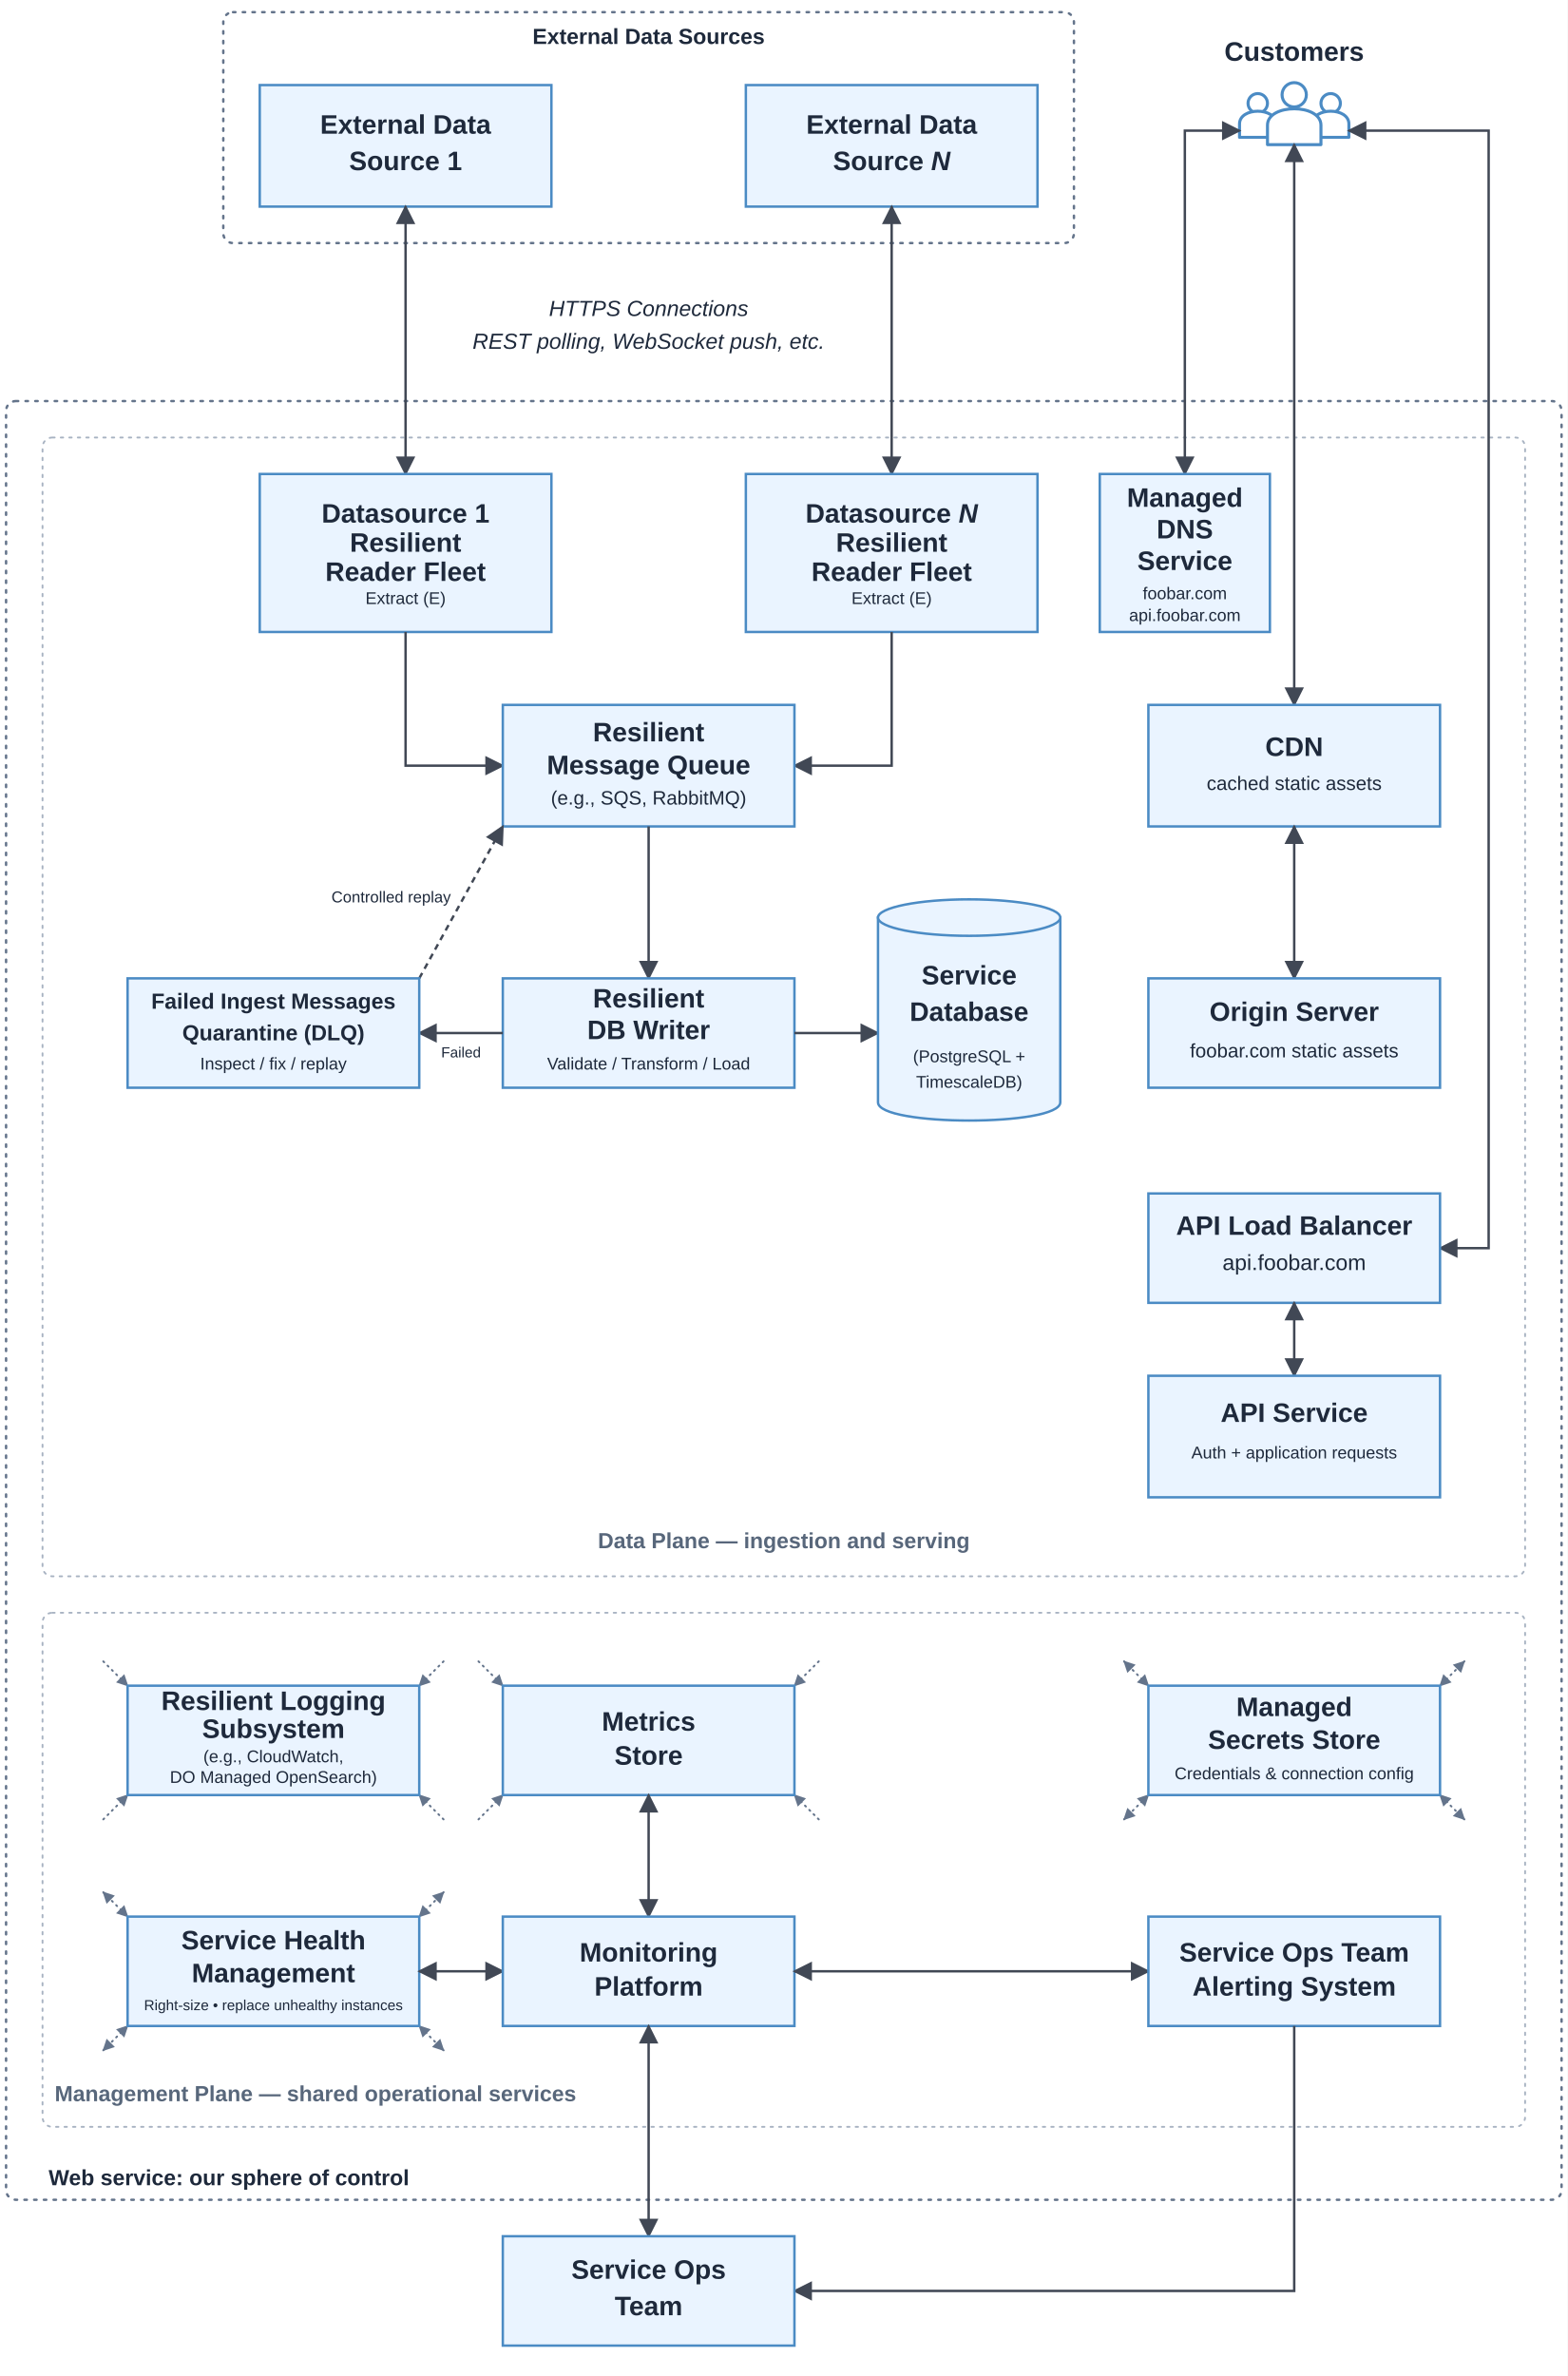
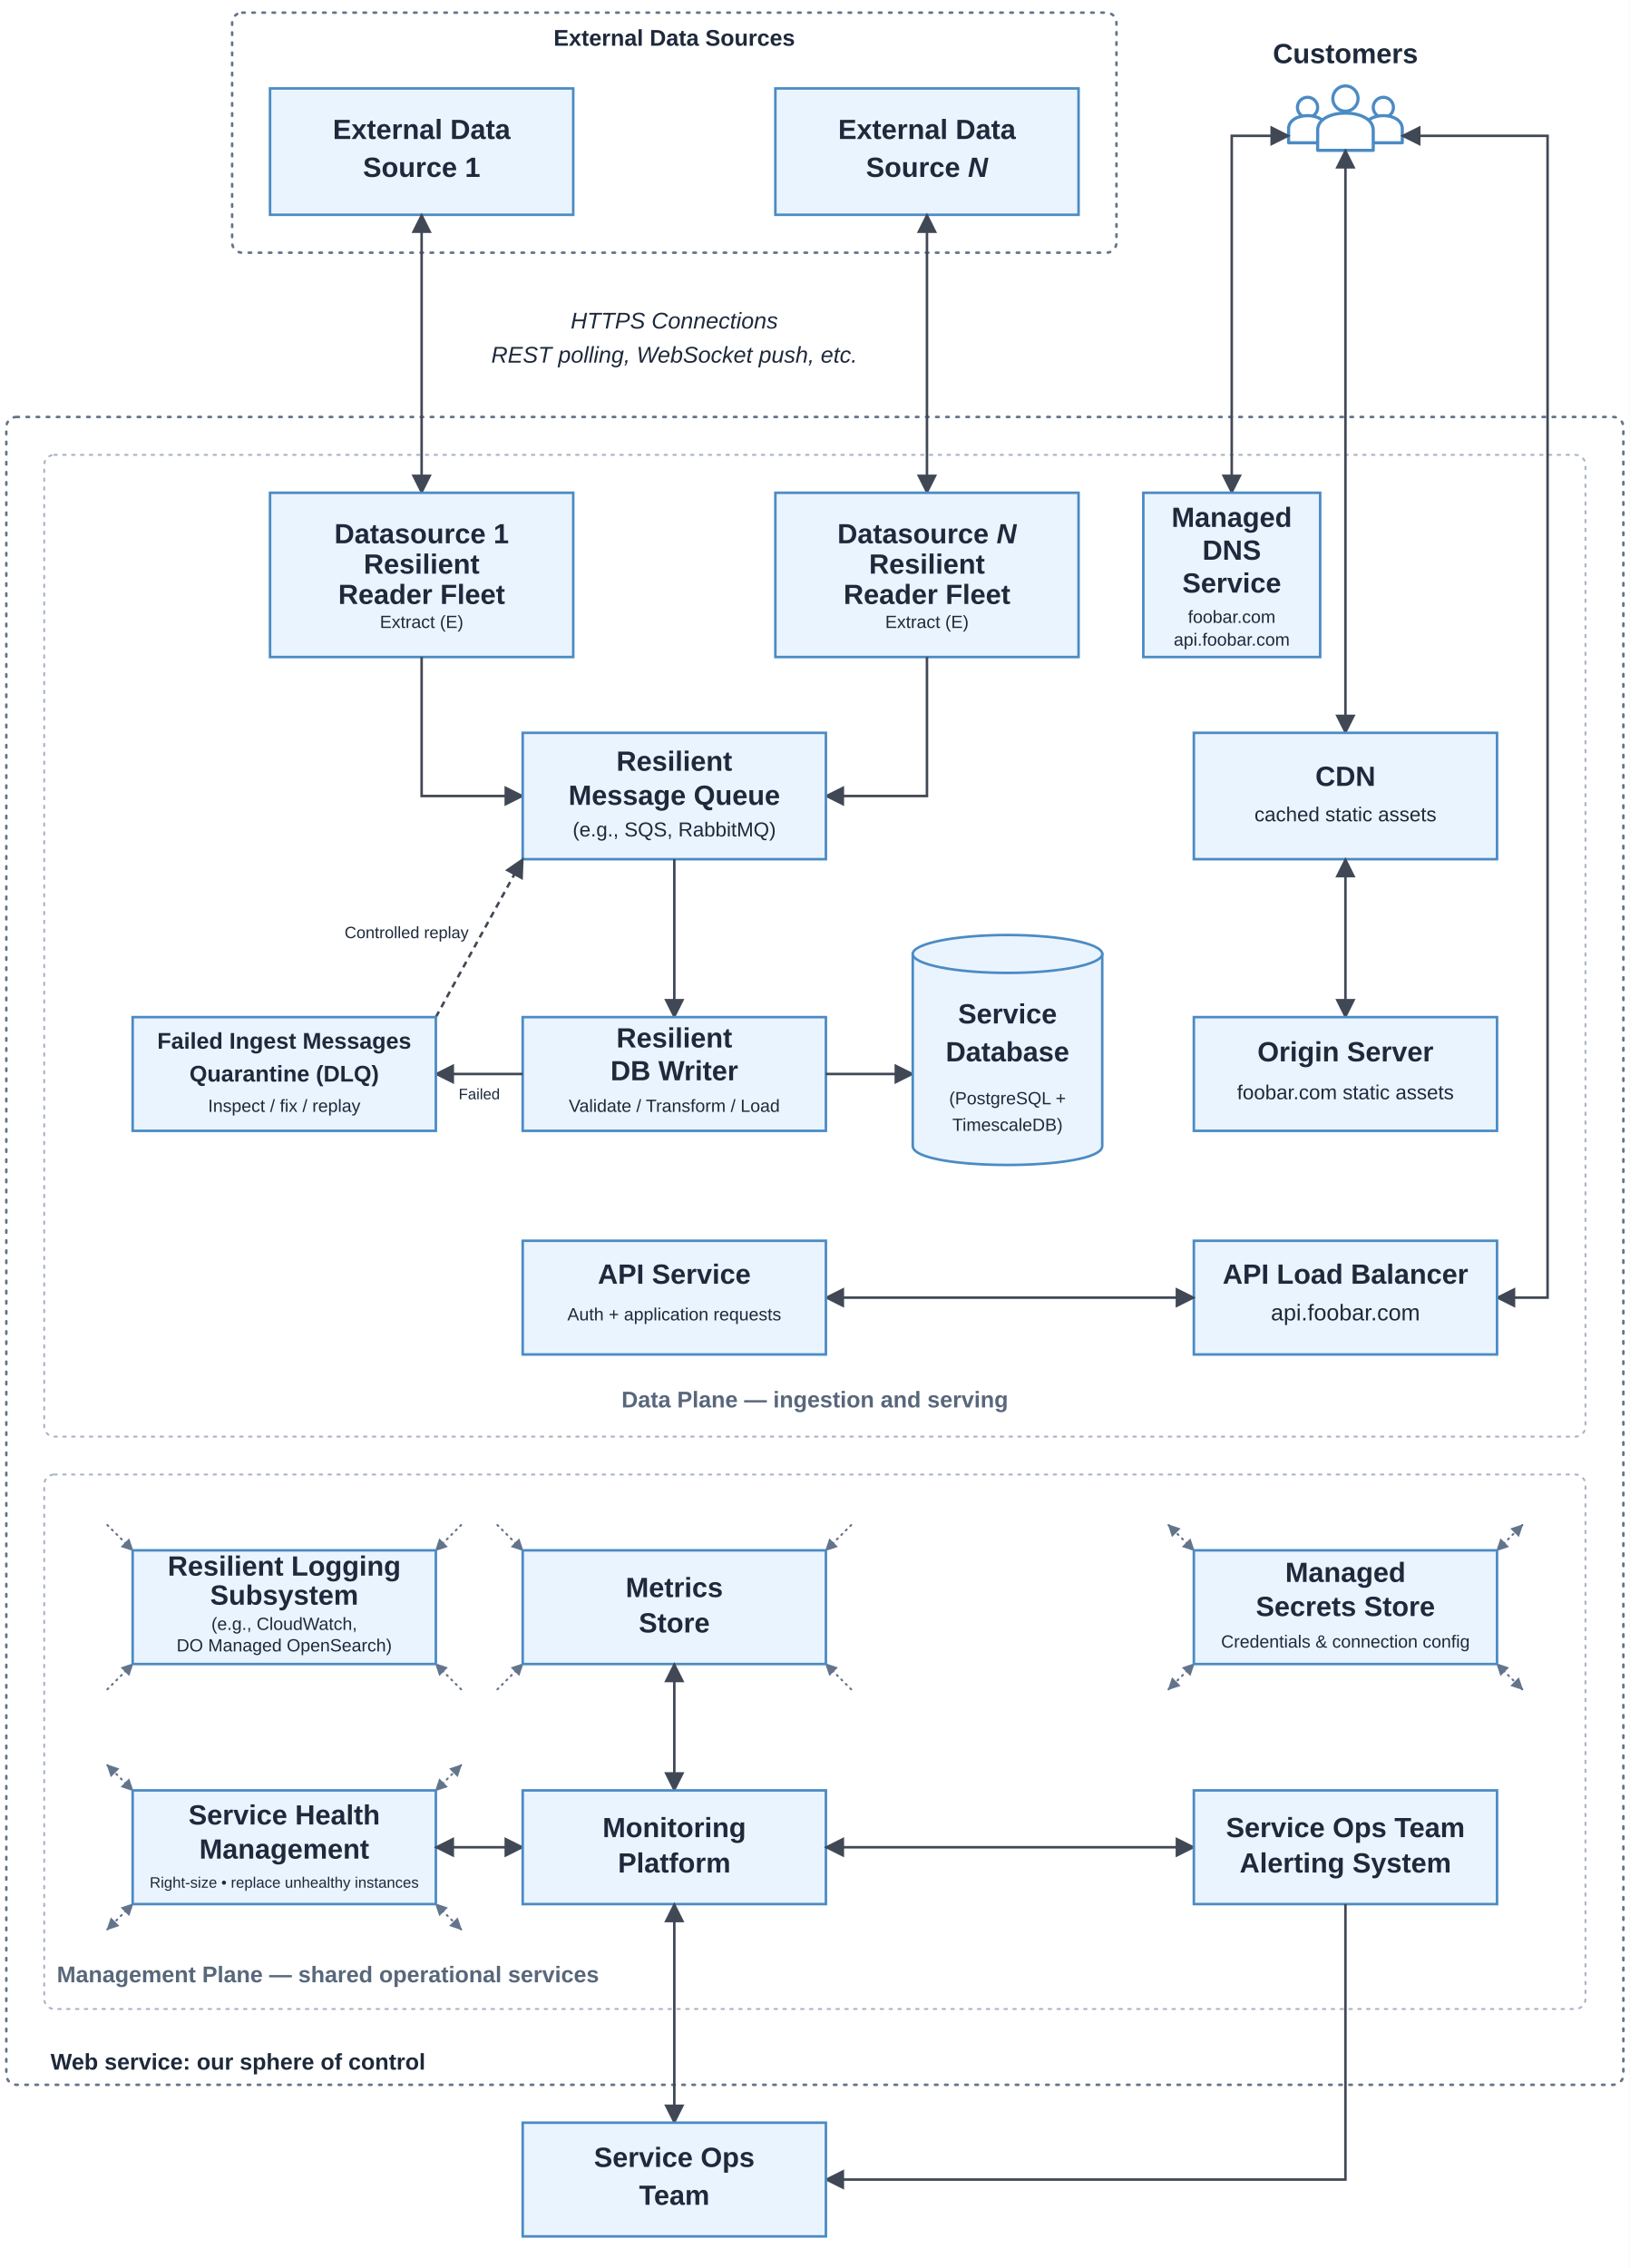
- <svg xmlns="http://www.w3.org/2000/svg" width="1290" height="1955" viewBox="0 0 1290 1955" role="img" aria-labelledby="diagram-title diagram-description">
+ <svg xmlns="http://www.w3.org/2000/svg" width="1290" height="1795" viewBox="0 0 1290 1795" role="img" aria-labelledby="diagram-title diagram-description">
  <defs>
    <marker id="arrow" viewBox="0 0 10 10" refX="9" refY="5" markerWidth="8" markerHeight="8" orient="auto-start-reverse">
      <path d="M 0 0 L 10 5 L 0 10 Z" fill="#414855" />
    </marker>
    <marker id="log-arrow" viewBox="0 0 10 10" refX="9" refY="5" markerWidth="6" markerHeight="6" orient="auto-start-reverse">
      <path d="M 0 0 L 10 5 L 0 10 Z" fill="#64748b" />
    </marker>
  </defs>
  <style>
    text { font-family: Arial, Helvetica, sans-serif; fill: #1e293b; text-anchor: middle; }
    .plane { fill: none; stroke: #a8b3c2; stroke-width: 1.5; stroke-dasharray: 2 5; stroke-linecap: round; }
    .plane-label { font-size: 18px; font-weight: 600; fill: #58677b; }
    .node { fill: #eaf4ff; stroke: #4b8bc4; stroke-width: 2; }
    .title { font-size: 22px; font-weight: 600; }
    .detail { font-size: 18px; }
    .small { font-size: 16px; }
    .flow { fill: none; stroke: #414855; stroke-width: 2; marker-end: url(#arrow); }
    .both { marker-start: url(#arrow); }
    .replay { stroke-dasharray: 5 4; }
    .secrets-flow, .control-flow { fill: none; stroke: #64748b; stroke-width: 1.6; stroke-dasharray: 1 4; stroke-linecap: round; marker-start: url(#log-arrow); marker-end: url(#log-arrow); }
    .log-flow, .metric-flow { fill: none; stroke: #64748b; stroke-width: 1.6; stroke-dasharray: 1 4; stroke-linecap: round; marker-end: url(#log-arrow); }
  </style>
-   <rect width="1290" height="1955" fill="#ffffff" />
+   <rect width="1290" height="1795" fill="#ffffff" />
  <g aria-label="External Data Sources">
    <rect x="183.75" y="10" width="700" height="190" rx="8" fill="none" stroke="#64748b" stroke-width="2" stroke-dasharray="2 6" stroke-linecap="round" />
    <text x="533.75" y="40" dominant-baseline="text-after-edge" style="font-size: 18px; font-weight: 600;">External Data Sources</text>
  </g>
  <g transform="translate(0, 30)">
    <g aria-label="External Data Source 1">
      <rect class="node" x="213.75" y="40" width="240" height="100" />
      <text class="title" x="333.75" y="80">External Data</text>
      <text class="title" x="333.75" y="110">Source 1</text>
    </g>
    <g aria-label="External Data Source N">
      <rect class="node" x="613.75" y="40" width="240" height="100" />
      <text class="title" x="733.75" y="80">External Data</text>
      <text class="title" x="733.75" y="110">Source <tspan font-style="italic">N</tspan>
      </text>
    </g>
    <g aria-label="Customers: multiple people">
      <g transform="translate(1065, 55)" fill="#ffffff" stroke="#4b8bc4" stroke-width="2.5" stroke-linecap="round" stroke-linejoin="round" aria-hidden="true">
        <circle cx="-30" cy="0" r="8" />
        <path d="M -45 28 V 17 C -45 3 -15 3 -15 17 V 28 Z" />
        <circle cx="30" cy="0" r="8" />
        <path d="M 15 28 V 17 C 15 3 45 3 45 17 V 28 Z" />
        <circle cx="0" cy="-7" r="10" />
        <path d="M -22 34 V 18 C -22 0 22 0 22 18 V 34 Z" />
      </g>
      <text class="title" x="1065" y="20">Customers</text>
    </g>
    <g transform="translate(0, 50)">
-       <rect x="5" y="250" width="1280" height="1480" rx="8" fill="none" stroke="#64748b" stroke-width="2" stroke-dasharray="2 6" stroke-linecap="round" />
-       <text x="40" y="1718" style="text-anchor: start; font-size: 18px; font-weight: 600;">Web service: our sphere of control</text>
+       <rect x="5" y="250" width="1280" height="1320" rx="8" fill="none" stroke="#64748b" stroke-width="2" stroke-dasharray="2 6" stroke-linecap="round" />
+       <text x="40" y="1558" style="text-anchor: start; font-size: 18px; font-weight: 600;">Web service: our sphere of control</text>
      <g aria-label="Data Plane: ingestion and serving">
-         <rect class="plane" x="35" y="280" width="1220" height="937" rx="8" />
-         <text class="plane-label" x="645" y="1182" dominant-baseline="text-before-edge">Data Plane — ingestion and serving</text>
+         <rect class="plane" x="35" y="280" width="1220" height="777" rx="8" />
+         <text class="plane-label" x="645" y="1022" dominant-baseline="text-before-edge">Data Plane — ingestion and serving</text>
      </g>
      <g aria-label="Management Plane: shared operational services">
-         <rect class="plane" x="35" y="1247" width="1220" height="423" rx="8" />
-         <text class="plane-label" x="45" y="1637" dominant-baseline="text-before-edge" style="text-anchor: start;">Management Plane — shared operational services</text>
+         <rect class="plane" x="35" y="1087" width="1220" height="423" rx="8" />
+         <text class="plane-label" x="45" y="1477" dominant-baseline="text-before-edge" style="text-anchor: start;">Management Plane — shared operational services</text>
      </g>
      <path class="flow both" d="M 333.75 90 V 310" />
      <path class="flow both" d="M 733.75 90 V 310" />
      <g aria-label="HTTPS Connections: REST polling, WebSocket push, etc." font-style="italic">
        <text class="detail" x="533.75" y="180">HTTPS Connections</text>
        <text class="detail" x="533.75" y="207">REST polling, WebSocket push, etc.</text>
      </g>
      <path class="flow both" d="M 1065 39 V 500" />
      <path class="flow both" d="M 1020 27.5 H 975 V 310" />
      <path class="flow both" d="M 1110 27.5 H 1225 V 947 H 1185" />
      <g transform="translate(0, 30)">
        <g aria-label="Datasource 1 Resilient Reader Fleet">
          <rect class="node" x="213.75" y="280" width="240" height="130" />
          <text class="title" x="333.75" y="320">Datasource 1</text>
          <text class="title" x="333.75" y="344">Resilient</text>
          <text class="title" x="333.75" y="368">Reader Fleet</text>
          <text x="333.75" y="387" style="font-size: 14px;">Extract (E)</text>
        </g>
        <g aria-label="Datasource N Resilient Reader Fleet">
          <rect class="node" x="613.75" y="280" width="240" height="130" />
          <text class="title" x="733.75" y="320">Datasource <tspan font-style="italic">N</tspan>
          </text>
          <text class="title" x="733.75" y="344">Resilient</text>
          <text class="title" x="733.75" y="368">Reader Fleet</text>
          <text x="733.75" y="387" style="font-size: 14px;">Extract (E)</text>
        </g>
        <g aria-label="Managed DNS Service for foobar.com and api.foobar.com, lookaside lookup">
          <rect class="node" x="905" y="280" width="140" height="130" />
          <text class="title" x="975" y="307">Managed</text>
          <text class="title" x="975" y="333">DNS</text>
          <text class="title" x="975" y="359">Service</text>
          <text x="975" y="383" style="font-size: 14px;">foobar.com</text>
          <text x="975" y="401" style="font-size: 14px;">api.foobar.com</text>
        </g>
        <path class="flow" d="M 333.75 410 V 520 H 413.75" />
        <path class="flow" d="M 733.75 410 V 520 H 653.75" />
        <g transform="translate(0, 30)">
          <g aria-label="CDN for cached static assets">
            <rect class="node" x="945" y="440" width="240" height="100" />
            <text class="title" x="1065" y="482">CDN</text>
            <text class="small" x="1065" y="510">cached static assets</text>
          </g>
          <path class="flow both" d="M 1065 540 V 665" />
          <g aria-label="Resilient message queue">
            <rect class="node" x="413.75" y="440" width="240" height="100" />
            <text class="title" x="533.75" y="470">Resilient</text>
            <text class="title" x="533.75" y="497">Message Queue</text>
            <text class="small" x="533.75" y="522">(e.g., SQS, RabbitMQ)</text>
          </g>
          <g aria-label="Origin Server for foobar.com static assets">
            <rect class="node" x="945" y="665" width="240" height="90" />
            <text class="title" x="1065" y="700">Origin Server</text>
            <text class="small" x="1065" y="730">foobar.com static assets</text>
          </g>
          <path class="flow" d="M 533.75 540 V 665" />
          <g aria-label="Resilient database writer">
            <rect class="node" x="413.75" y="665" width="240" height="90" />
            <text class="title" x="533.75" y="689">Resilient</text>
            <text class="title" x="533.75" y="715">DB Writer</text>
            <text x="533.75" y="740" style="font-size: 14px;">Validate / Transform / Load</text>
          </g>
          <path class="flow" d="M 413.75 710 H 345" />
          <text x="379.375" y="730" style="font-size: 12px;">Failed</text>
          <path class="flow replay" d="M 345 665 L 413.75 540" />
          <text x="321.875" y="602.5" style="font-size: 13px;">Controlled replay</text>
          <g aria-label="Failed Ingest Messages / Quarantine, dead-letter queue">
            <rect class="node" x="105" y="665" width="240" height="90" />
            <text x="225" y="690" style="font-size: 18px; font-weight: 600;">Failed Ingest Messages</text>
            <text x="225" y="716" style="font-size: 18px; font-weight: 600;">Quarantine (DLQ)</text>
            <text x="225" y="740" style="font-size: 14px;">Inspect / fix / replay</text>
          </g>
          <path class="flow" d="M 653.75 710 H 722.5" />
          <g aria-label="Service database, PostgreSQL and TimescaleDB">
            <path class="node" d="M 722.5 615 V 767 C 722.5 787 872.5 787 872.5 767 V 615 Z" />
            <ellipse class="node" cx="797.5" cy="615" rx="75" ry="15" />
            <text class="title" x="797.5" y="670">Service</text>
            <text class="title" x="797.5" y="700">Database</text>
            <text x="797.5" y="734" style="font-size: 14px;">(PostgreSQL +</text>
            <text x="797.5" y="755" style="font-size: 14px;">TimescaleDB)</text>
          </g>
          <g aria-label="API Load Balancer for api.foobar.com">
            <rect class="node" x="945" y="842" width="240" height="90" />
            <text class="title" x="1065" y="876">API Load Balancer</text>
            <text class="detail" x="1065" y="905">api.foobar.com</text>
          </g>
-           <path class="flow both" d="M 1065 932 V 992" />
+           <path class="flow both" d="M 945 887 H 653.75" />
          <g aria-label="API Service: multiple server instances">
-             <rect class="node" x="945" y="992" width="240" height="100" />
-             <text class="title" x="1065" y="1030">API Service</text>
-             <text x="1065" y="1060" style="font-size: 14px;">Auth + application requests</text>
-           </g>
-           <g transform="translate(255, 617)">
-             <g aria-label="Components request and receive credentials from the Managed Secrets Store">
-               <path class="secrets-flow" d="M 670 610 L 690 630" />
-               <path class="secrets-flow" d="M 950 610 L 930 630" />
-               <path class="secrets-flow" d="M 670 740 L 690 720" />
-               <path class="secrets-flow" d="M 950 740 L 930 720" />
-             </g>
-             <g aria-label="Managed Secrets Store: credentials and connection configuration">
-               <rect class="node" x="690" y="630" width="240" height="90" />
-               <text class="title" x="810" y="655">Managed</text>
-               <text class="title" x="810" y="682">Secrets Store</text>
-               <text x="810" y="707" style="font-size: 14px;">Credentials &amp; connection config</text>
-             </g>
-           </g>
-           <g transform="translate(-552.5, 617)">
-             <g aria-label="Every component sends logs to the Resilient Logging Subsystem">
-               <path class="log-flow" d="M 637.5 610 L 657.5 630" />
-               <path class="log-flow" d="M 917.5 610 L 897.5 630" />
-               <path class="log-flow" d="M 637.5 740 L 657.5 720" />
-               <path class="log-flow" d="M 917.5 740 L 897.5 720" />
-             </g>
-             <g aria-label="Resilient Logging Subsystem">
-               <rect class="node" x="657.5" y="630" width="240" height="90" />
-               <text class="title" x="777.5" y="650">Resilient Logging</text>
-               <text class="title" x="777.5" y="673">Subsystem</text>
-               <text x="777.5" y="693" style="font-size: 14px;">(e.g., CloudWatch,</text>
-               <text x="777.5" y="710" style="font-size: 14px;">DO Managed OpenSearch)</text>
-             </g>
-           </g>
-           <g transform="translate(348.75, 107)">
-             <g aria-label="Metrics from every component reach the shared Metrics Store">
-               <path class="metric-flow" d="M 45 1120 L 65 1140" />
-               <path class="metric-flow" d="M 325 1120 L 305 1140" />
-               <path class="metric-flow" d="M 45 1250 L 65 1230" />
-               <path class="metric-flow" d="M 325 1250 L 305 1230" />
-             </g>
-             <g aria-label="Metrics Store">
-               <rect class="node" x="65" y="1140" width="240" height="90" />
-               <text class="title" x="185" y="1177">Metrics</text>
-               <text class="title" x="185" y="1205">Store</text>
-             </g>
-           </g>
-           <path class="flow both" d="M 533.75 1337 V 1437" />
-           <g transform="translate(0, 297)">
-             <g aria-label="Service Health Management: workload control and status">
-               <path class="control-flow" d="M 85 1120 L 105 1140" />
-               <path class="control-flow" d="M 365 1120 L 345 1140" />
-               <path class="control-flow" d="M 85 1250 L 105 1230" />
-               <path class="control-flow" d="M 365 1250 L 345 1230" />
-             </g>
-             <g aria-label="Service Health Management: right-size and replace unhealthy instances">
-               <rect class="node" x="105" y="1140" width="240" height="90" />
-               <text class="title" x="225" y="1167">Service Health</text>
-               <text class="title" x="225" y="1194">Management</text>
-               <text x="225" y="1217" style="font-size: 12px;">Right-size • replace unhealthy instances</text>
-             </g>
-             <path class="flow both" d="M 345 1185 H 413.75" />
-             <g aria-label="Monitoring Platform">
-               <rect class="node" x="413.75" y="1140" width="240" height="90" />
-               <text class="title" x="533.75" y="1177">Monitoring</text>
-               <text class="title" x="533.75" y="1205">Platform</text>
-             </g>
-             <path class="flow both" d="M 653.75 1185 H 945" />
-             <g aria-label="Service Ops Team Alerting System">
-               <rect class="node" x="945" y="1140" width="240" height="90" />
-               <text class="title" x="1065" y="1177">Service Ops Team</text>
-               <text class="title" x="1065" y="1205">Alerting System</text>
-             </g>
-           </g>
-           <path class="flow both" d="M 533.75 1527 V 1700" />
-           <path class="flow" d="M 1065 1527 V 1745 H 653.75" />
-           <g aria-label="Service Ops Team">
-             <rect class="node" x="413.75" y="1700" width="240" height="90" />
-             <text class="title" x="533.75" y="1735">Service Ops</text>
-             <text class="title" x="533.75" y="1765">Team</text>
+             <rect class="node" x="413.75" y="842" width="240" height="90" />
+             <text class="title" x="533.75" y="876">API Service</text>
+             <text x="533.75" y="905" style="font-size: 14px;">Auth + application requests</text>
+           </g>
+           <g transform="translate(0, -160)">
+             <g transform="translate(255, 617)">
+               <g aria-label="Components request and receive credentials from the Managed Secrets Store">
+                 <path class="secrets-flow" d="M 670 610 L 690 630" />
+                 <path class="secrets-flow" d="M 950 610 L 930 630" />
+                 <path class="secrets-flow" d="M 670 740 L 690 720" />
+                 <path class="secrets-flow" d="M 950 740 L 930 720" />
+               </g>
+               <g aria-label="Managed Secrets Store: credentials and connection configuration">
+                 <rect class="node" x="690" y="630" width="240" height="90" />
+                 <text class="title" x="810" y="655">Managed</text>
+                 <text class="title" x="810" y="682">Secrets Store</text>
+                 <text x="810" y="707" style="font-size: 14px;">Credentials &amp; connection config</text>
+               </g>
+             </g>
+             <g transform="translate(-552.5, 617)">
+               <g aria-label="Every component sends logs to the Resilient Logging Subsystem">
+                 <path class="log-flow" d="M 637.5 610 L 657.5 630" />
+                 <path class="log-flow" d="M 917.5 610 L 897.5 630" />
+                 <path class="log-flow" d="M 637.5 740 L 657.5 720" />
+                 <path class="log-flow" d="M 917.5 740 L 897.5 720" />
+               </g>
+               <g aria-label="Resilient Logging Subsystem">
+                 <rect class="node" x="657.5" y="630" width="240" height="90" />
+                 <text class="title" x="777.5" y="650">Resilient Logging</text>
+                 <text class="title" x="777.5" y="673">Subsystem</text>
+                 <text x="777.5" y="693" style="font-size: 14px;">(e.g., CloudWatch,</text>
+                 <text x="777.5" y="710" style="font-size: 14px;">DO Managed OpenSearch)</text>
+               </g>
+             </g>
+             <g transform="translate(348.75, 107)">
+               <g aria-label="Metrics from every component reach the shared Metrics Store">
+                 <path class="metric-flow" d="M 45 1120 L 65 1140" />
+                 <path class="metric-flow" d="M 325 1120 L 305 1140" />
+                 <path class="metric-flow" d="M 45 1250 L 65 1230" />
+                 <path class="metric-flow" d="M 325 1250 L 305 1230" />
+               </g>
+               <g aria-label="Metrics Store">
+                 <rect class="node" x="65" y="1140" width="240" height="90" />
+                 <text class="title" x="185" y="1177">Metrics</text>
+                 <text class="title" x="185" y="1205">Store</text>
+               </g>
+             </g>
+             <path class="flow both" d="M 533.75 1337 V 1437" />
+             <g transform="translate(0, 297)">
+               <g aria-label="Service Health Management: workload control and status">
+                 <path class="control-flow" d="M 85 1120 L 105 1140" />
+                 <path class="control-flow" d="M 365 1120 L 345 1140" />
+                 <path class="control-flow" d="M 85 1250 L 105 1230" />
+                 <path class="control-flow" d="M 365 1250 L 345 1230" />
+               </g>
+               <g aria-label="Service Health Management: right-size and replace unhealthy instances">
+                 <rect class="node" x="105" y="1140" width="240" height="90" />
+                 <text class="title" x="225" y="1167">Service Health</text>
+                 <text class="title" x="225" y="1194">Management</text>
+                 <text x="225" y="1217" style="font-size: 12px;">Right-size • replace unhealthy instances</text>
+               </g>
+               <path class="flow both" d="M 345 1185 H 413.75" />
+               <g aria-label="Monitoring Platform">
+                 <rect class="node" x="413.75" y="1140" width="240" height="90" />
+                 <text class="title" x="533.75" y="1177">Monitoring</text>
+                 <text class="title" x="533.75" y="1205">Platform</text>
+               </g>
+               <path class="flow both" d="M 653.75 1185 H 945" />
+               <g aria-label="Service Ops Team Alerting System">
+                 <rect class="node" x="945" y="1140" width="240" height="90" />
+                 <text class="title" x="1065" y="1177">Service Ops Team</text>
+                 <text class="title" x="1065" y="1205">Alerting System</text>
+               </g>
+             </g>
+             <path class="flow both" d="M 533.75 1527 V 1700" />
+             <path class="flow" d="M 1065 1527 V 1745 H 653.75" />
+             <g aria-label="Service Ops Team">
+               <rect class="node" x="413.75" y="1700" width="240" height="90" />
+               <text class="title" x="533.75" y="1735">Service Ops</text>
+               <text class="title" x="533.75" y="1765">Team</text>
+             </g>
          </g>
        </g>
      </g>
    </g>
  </g>
</svg>
